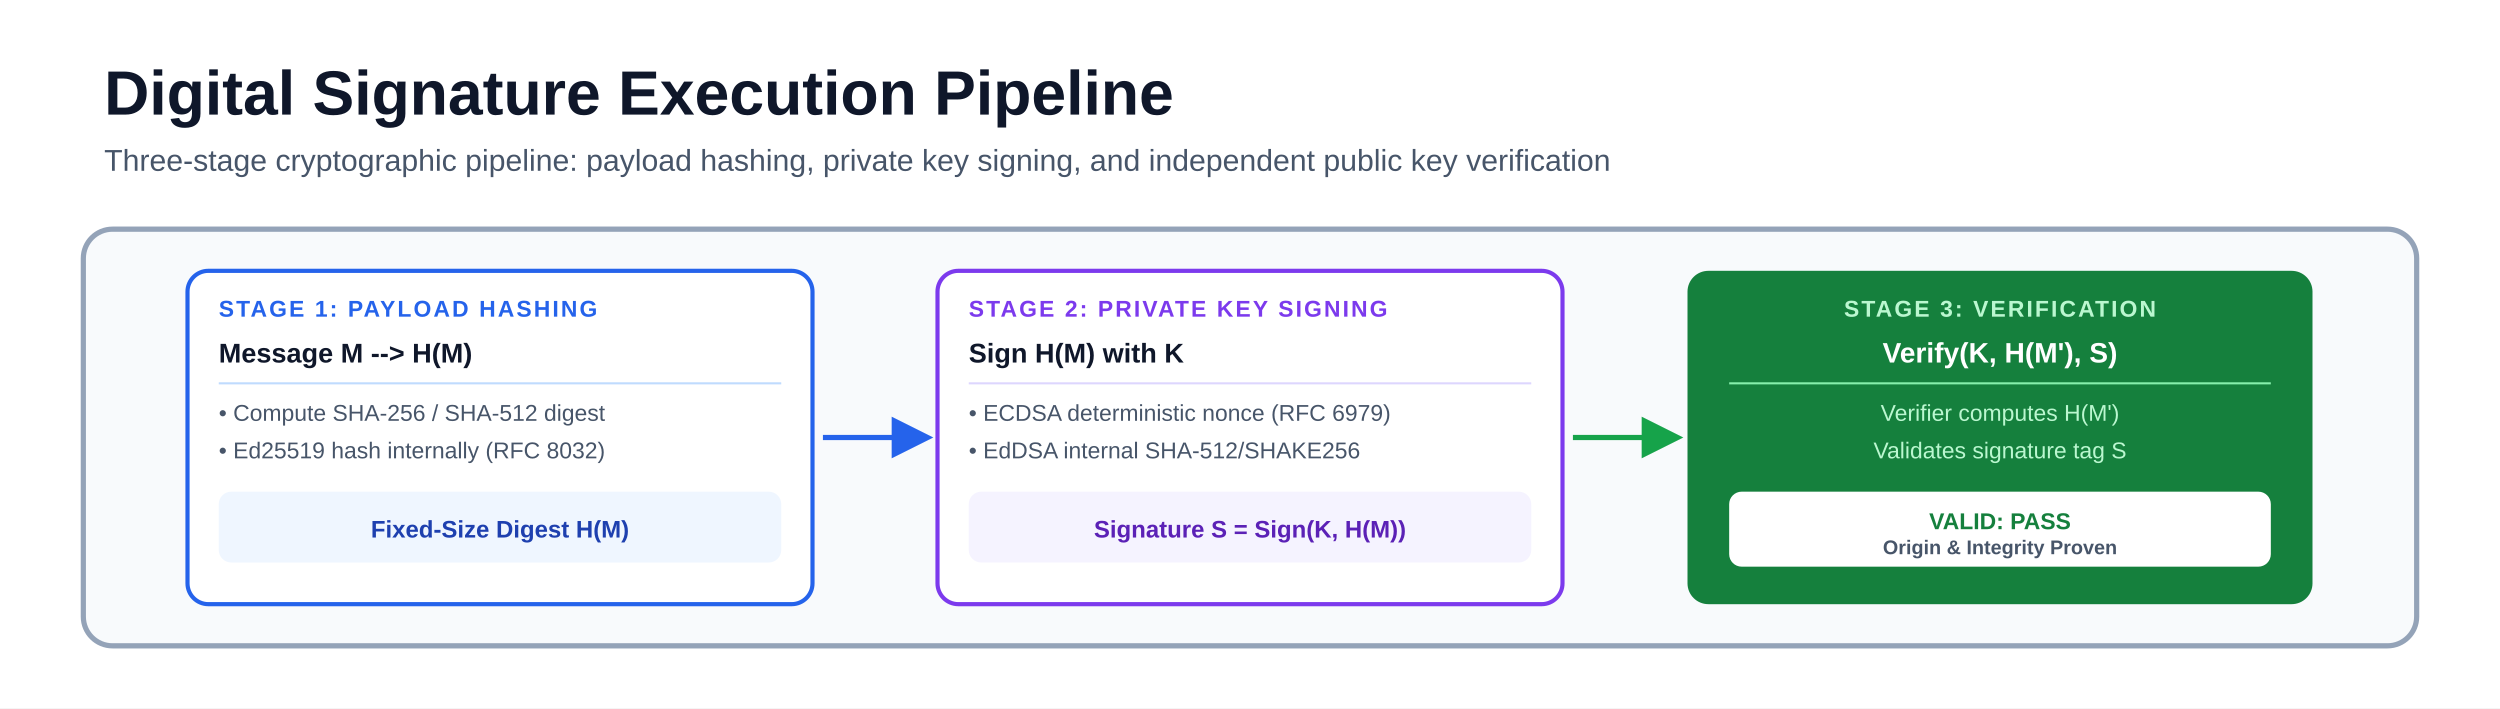
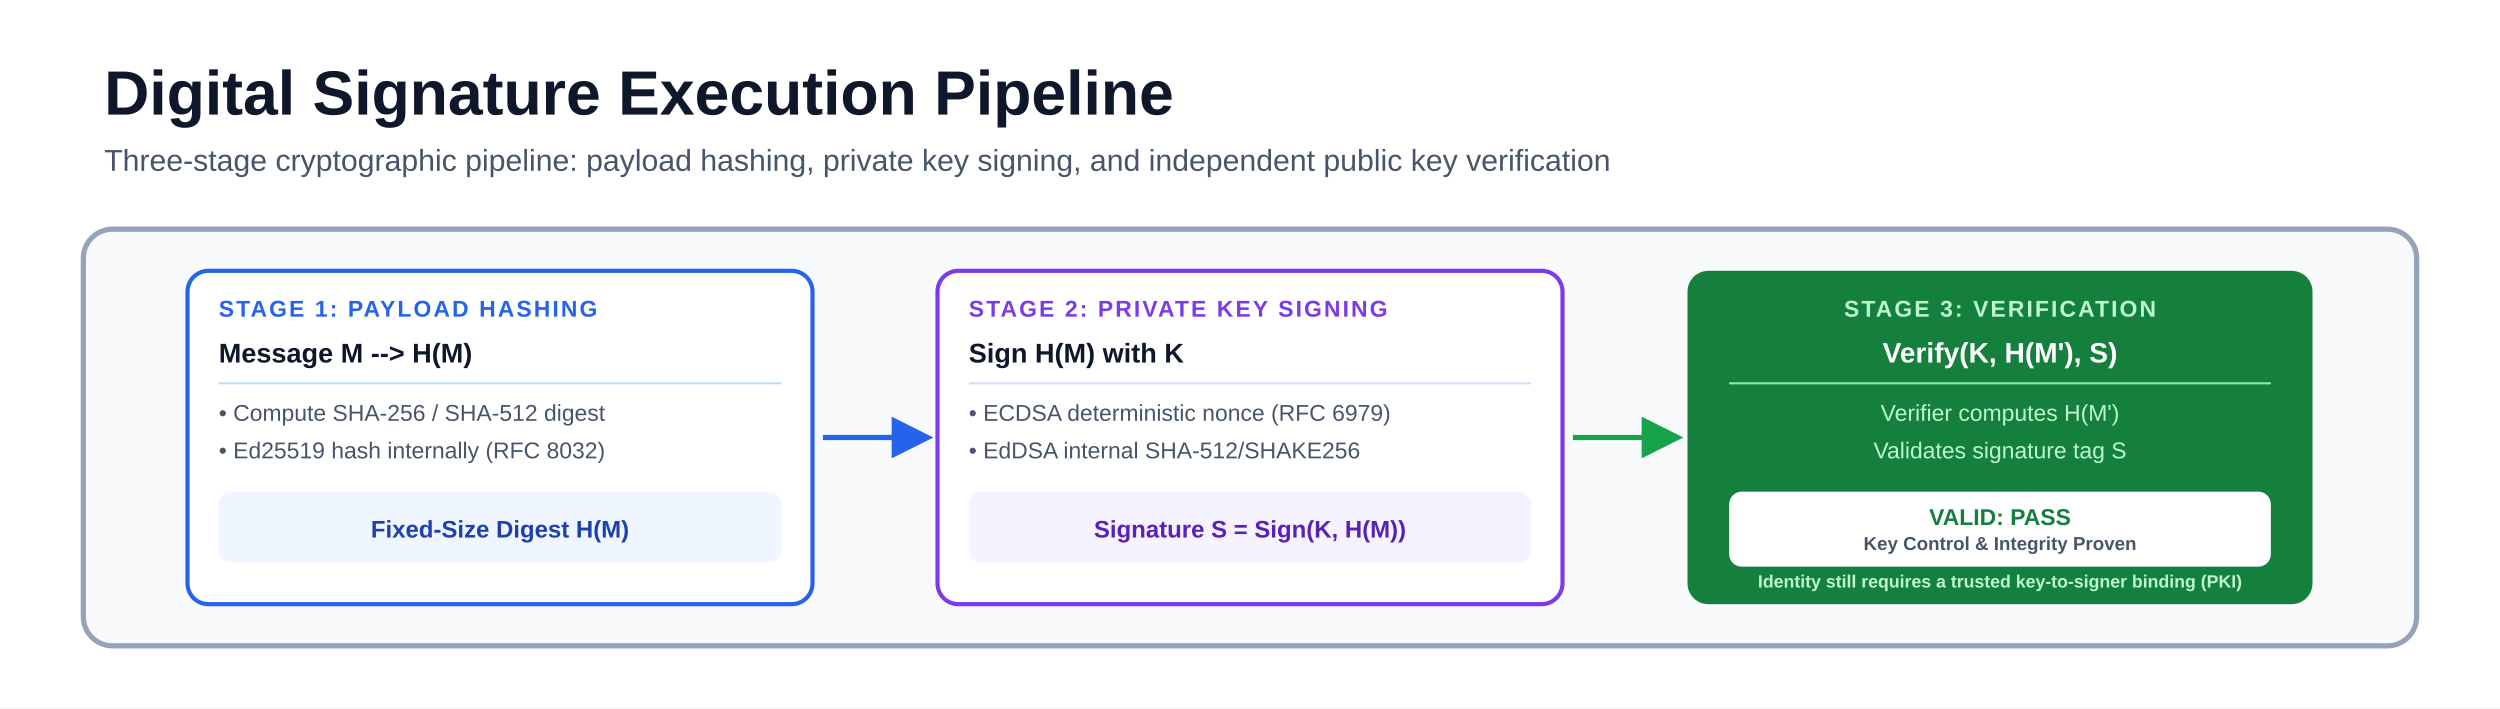
<svg xmlns="http://www.w3.org/2000/svg" viewBox="0 0 1200 340" font-family="-apple-system, BlinkMacSystemFont, 'Segoe UI', Arial, sans-serif">
  <rect width="1200" height="340" fill="#ffffff" />
  <defs>
    <marker id="arrow-blue" viewBox="0 0 10 10" refX="8.5" refY="5" markerWidth="8" markerHeight="8" orient="auto">
      <path d="M0 0 L10 5 L0 10Z" fill="#2563eb" />
    </marker>
    <marker id="arrow-green" viewBox="0 0 10 10" refX="8.5" refY="5" markerWidth="8" markerHeight="8" orient="auto">
      <path d="M0 0 L10 5 L0 10Z" fill="#16a34a" />
    </marker>
  </defs>
  <text x="50" y="55" font-size="30" font-weight="850" fill="#0f172a">Digital Signature Execution Pipeline</text>
  <text x="50" y="82" font-size="14.5" fill="#475569">Three-stage cryptographic pipeline: payload hashing, private key signing, and independent public key verification</text>
  <rect x="40" y="110" width="1120" height="200" rx="14" fill="#f8fafc" stroke="#94a3b8" stroke-width="2.5" />
  <rect x="90" y="130" width="300" height="160" rx="10" fill="#ffffff" stroke="#2563eb" stroke-width="2" />
  <text x="105" y="152" font-size="11" font-weight="900" letter-spacing="1" fill="#2563eb">STAGE 1: PAYLOAD HASHING</text>
  <text x="105" y="174" font-size="13" font-weight="800" fill="#0f172a">Message M --&gt; H(M)</text>
  <line x1="105" y1="184" x2="375" y2="184" stroke="#bfdbfe" stroke-width="1" />
  <text x="105" y="202" font-size="11" fill="#475569">• Compute SHA-256 / SHA-512 digest</text>
  <text x="105" y="220" font-size="11" fill="#475569">• Ed25519 hash internally (RFC 8032)</text>
  <rect x="105" y="236" width="270" height="34" rx="6" fill="#eff6ff" />
  <text x="240" y="258" font-size="11.5" font-weight="800" fill="#1e40af" text-anchor="middle">Fixed-Size Digest H(M)</text>
  <path d="M 395 210 L 445 210" fill="none" stroke="#2563eb" stroke-width="2.5" marker-end="url(#arrow-blue)" />
  <rect x="450" y="130" width="300" height="160" rx="10" fill="#ffffff" stroke="#7c3aed" stroke-width="2" />
  <text x="465" y="152" font-size="11" font-weight="900" letter-spacing="1" fill="#7c3aed">STAGE 2: PRIVATE KEY SIGNING</text>
  <text x="465" y="174" font-size="13" font-weight="800" fill="#0f172a">Sign H(M) with K<sub>priv</sub>
  </text>
  <line x1="465" y1="184" x2="735" y2="184" stroke="#ddd6fe" stroke-width="1" />
  <text x="465" y="202" font-size="11" fill="#475569">• ECDSA deterministic nonce (RFC 6979)</text>
  <text x="465" y="220" font-size="11" fill="#475569">• EdDSA internal SHA-512/SHAKE256</text>
  <rect x="465" y="236" width="270" height="34" rx="6" fill="#f5f3ff" />
  <text x="600" y="258" font-size="11.5" font-weight="800" fill="#5b21b6" text-anchor="middle">Signature S = Sign(K<sub>priv</sub>, H(M))</text>
  <path d="M 755 210 L 805 210" fill="none" stroke="#16a34a" stroke-width="2.5" marker-end="url(#arrow-green)" />
  <rect x="810" y="130" width="300" height="160" rx="10" fill="#15803d" />
  <text x="960" y="152" font-size="11" font-weight="900" letter-spacing="1" fill="#bbf7d0" text-anchor="middle">STAGE 3: VERIFICATION</text>
  <text x="960" y="174" font-size="13.5" font-weight="800" fill="#ffffff" text-anchor="middle">Verify(K<sub>pub</sub>, H(M'), S)</text>
  <line x1="830" y1="184" x2="1090" y2="184" stroke="#86efac" stroke-width="1" />
  <text x="960" y="202" font-size="11" fill="#bbf7d0" text-anchor="middle">Verifier computes H(M')</text>
  <text x="960" y="220" font-size="11" fill="#bbf7d0" text-anchor="middle">Validates signature tag S</text>
  <rect x="830" y="236" width="260" height="36" rx="6" fill="#ffffff" />
-   <text x="960" y="254" font-size="11" font-weight="900" fill="#15803d" text-anchor="middle">VALID: PASS</text>
-   <text x="960" y="266" font-size="9.5" font-weight="600" fill="#475569" text-anchor="middle">Origin &amp; Integrity Proven</text>
+   <text x="960" y="252" font-size="11" font-weight="900" fill="#15803d" text-anchor="middle">VALID: PASS</text>
+   <text x="960" y="264" font-size="9" font-weight="600" fill="#475569" text-anchor="middle">Key Control &amp; Integrity Proven</text>
+   <text x="960" y="282" font-size="8.5" font-weight="600" fill="#bbf7d0" text-anchor="middle">Identity still requires a trusted key-to-signer binding (PKI)</text>
</svg>
